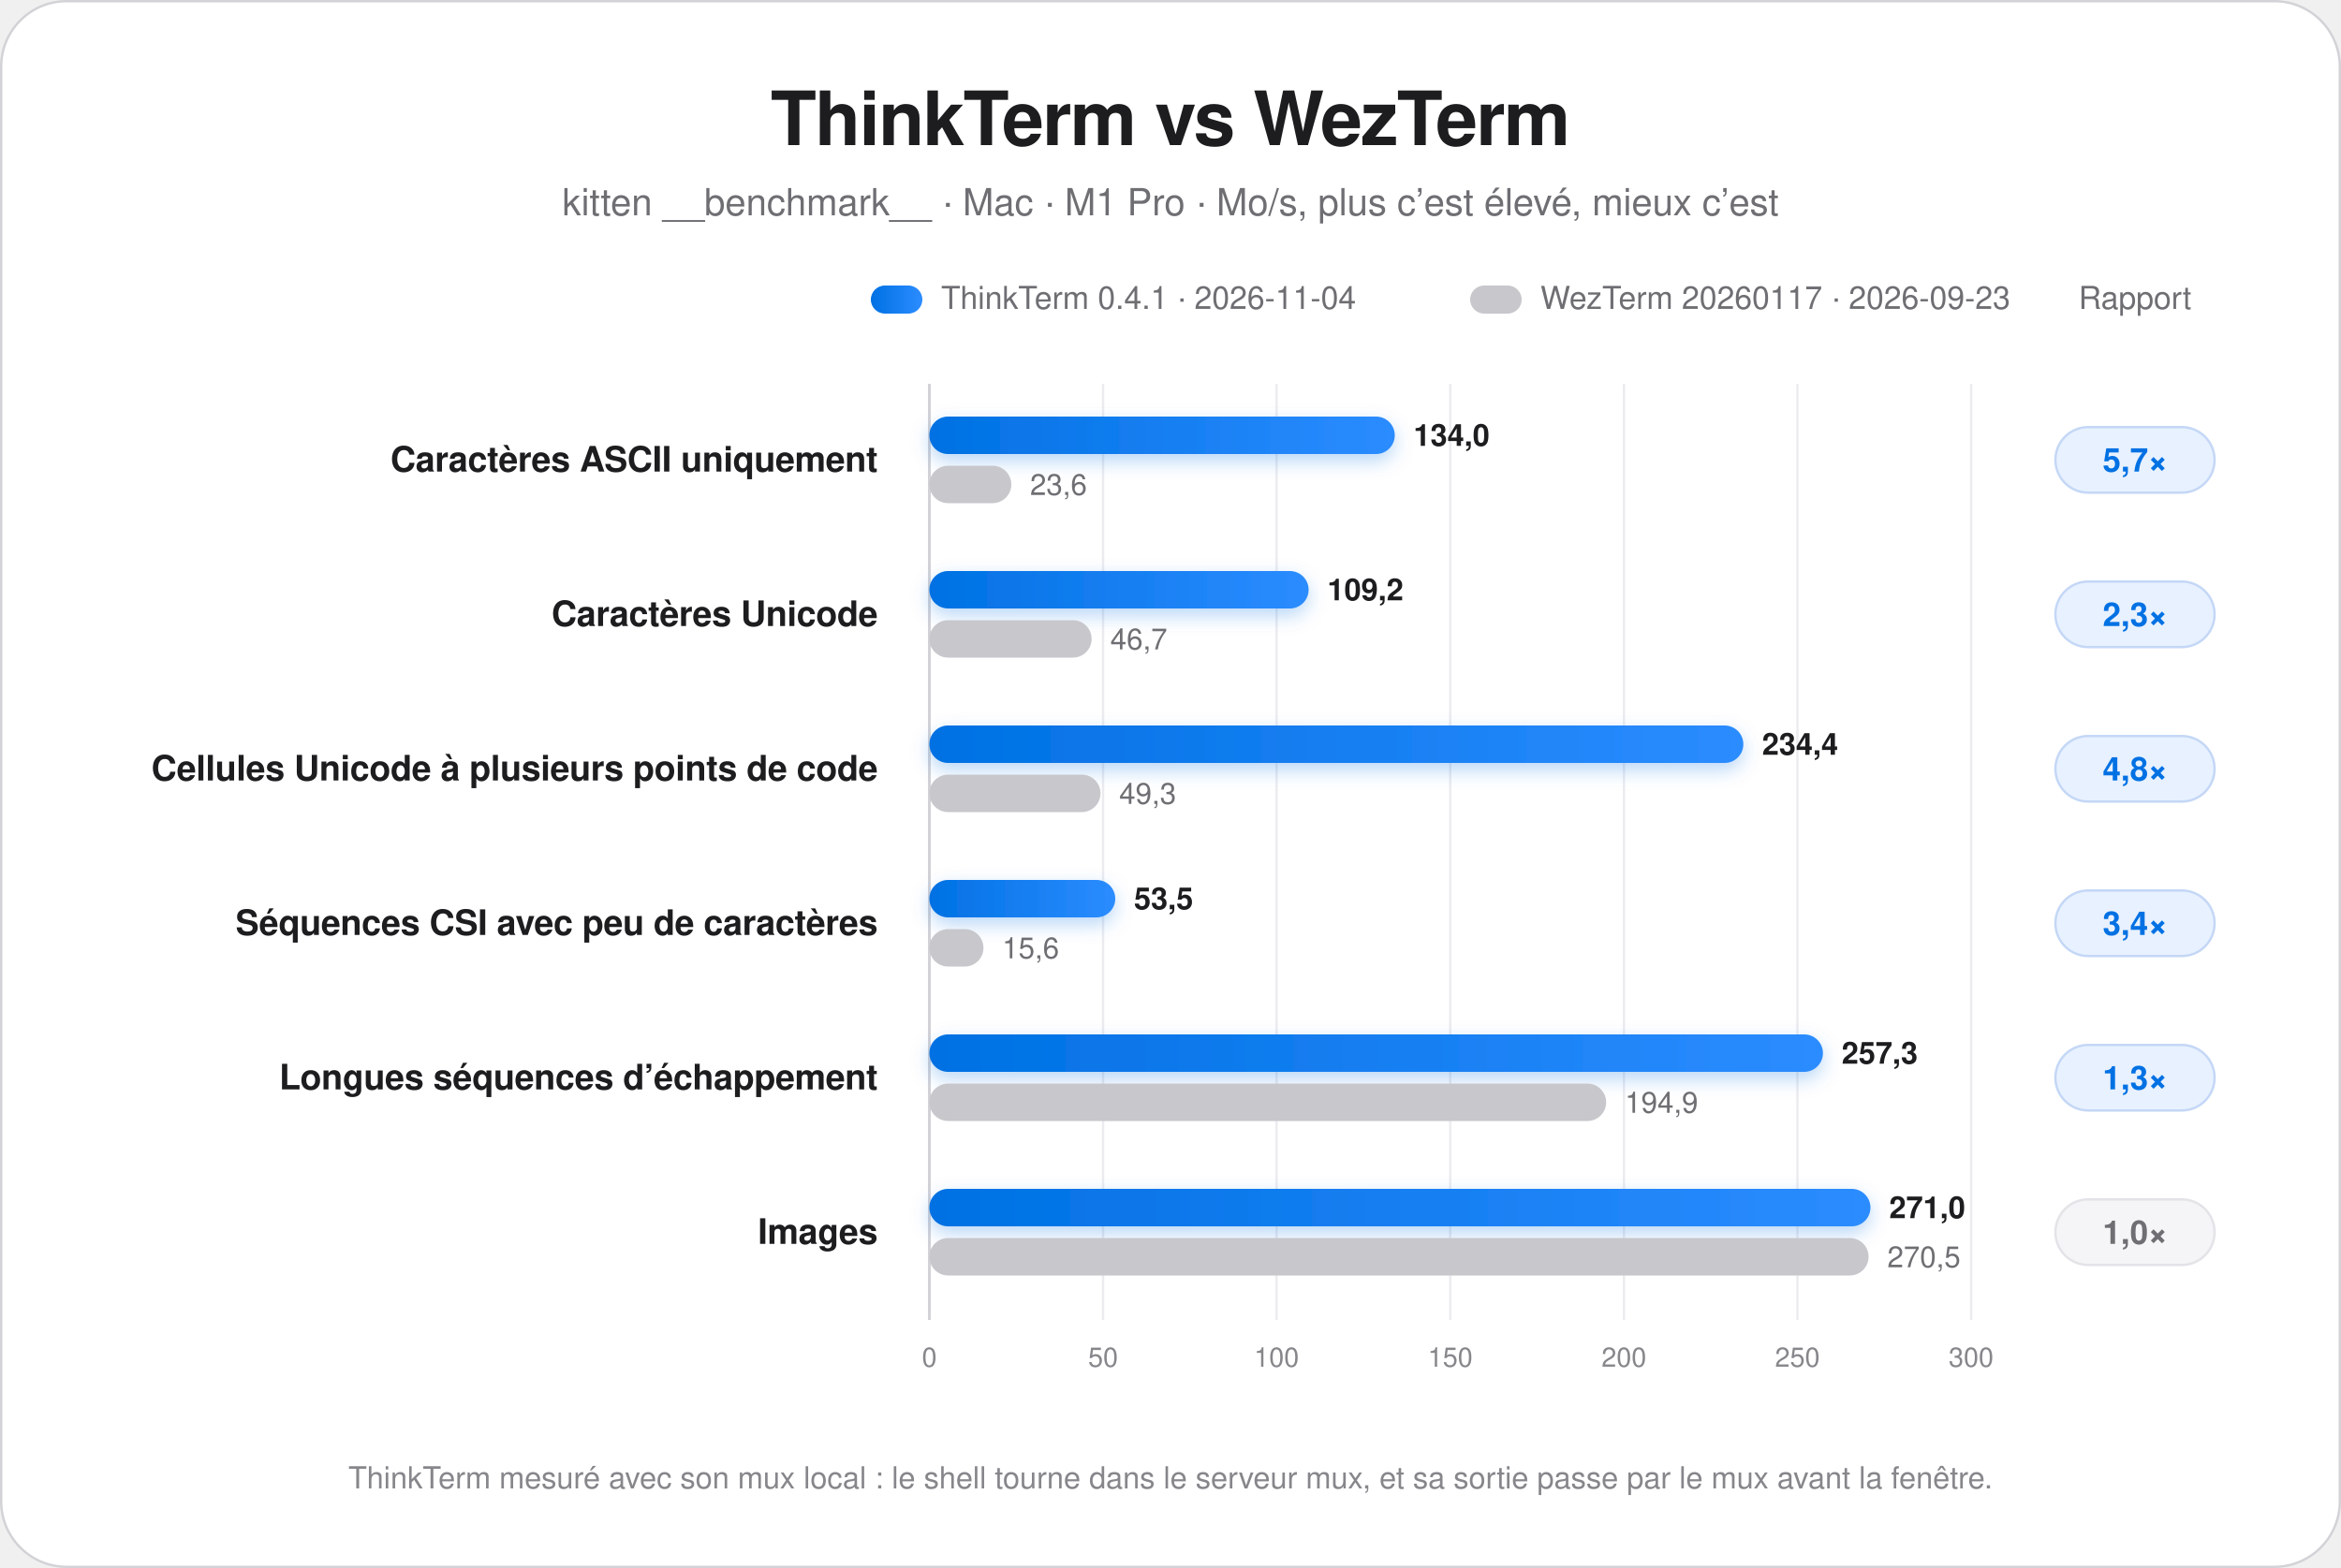
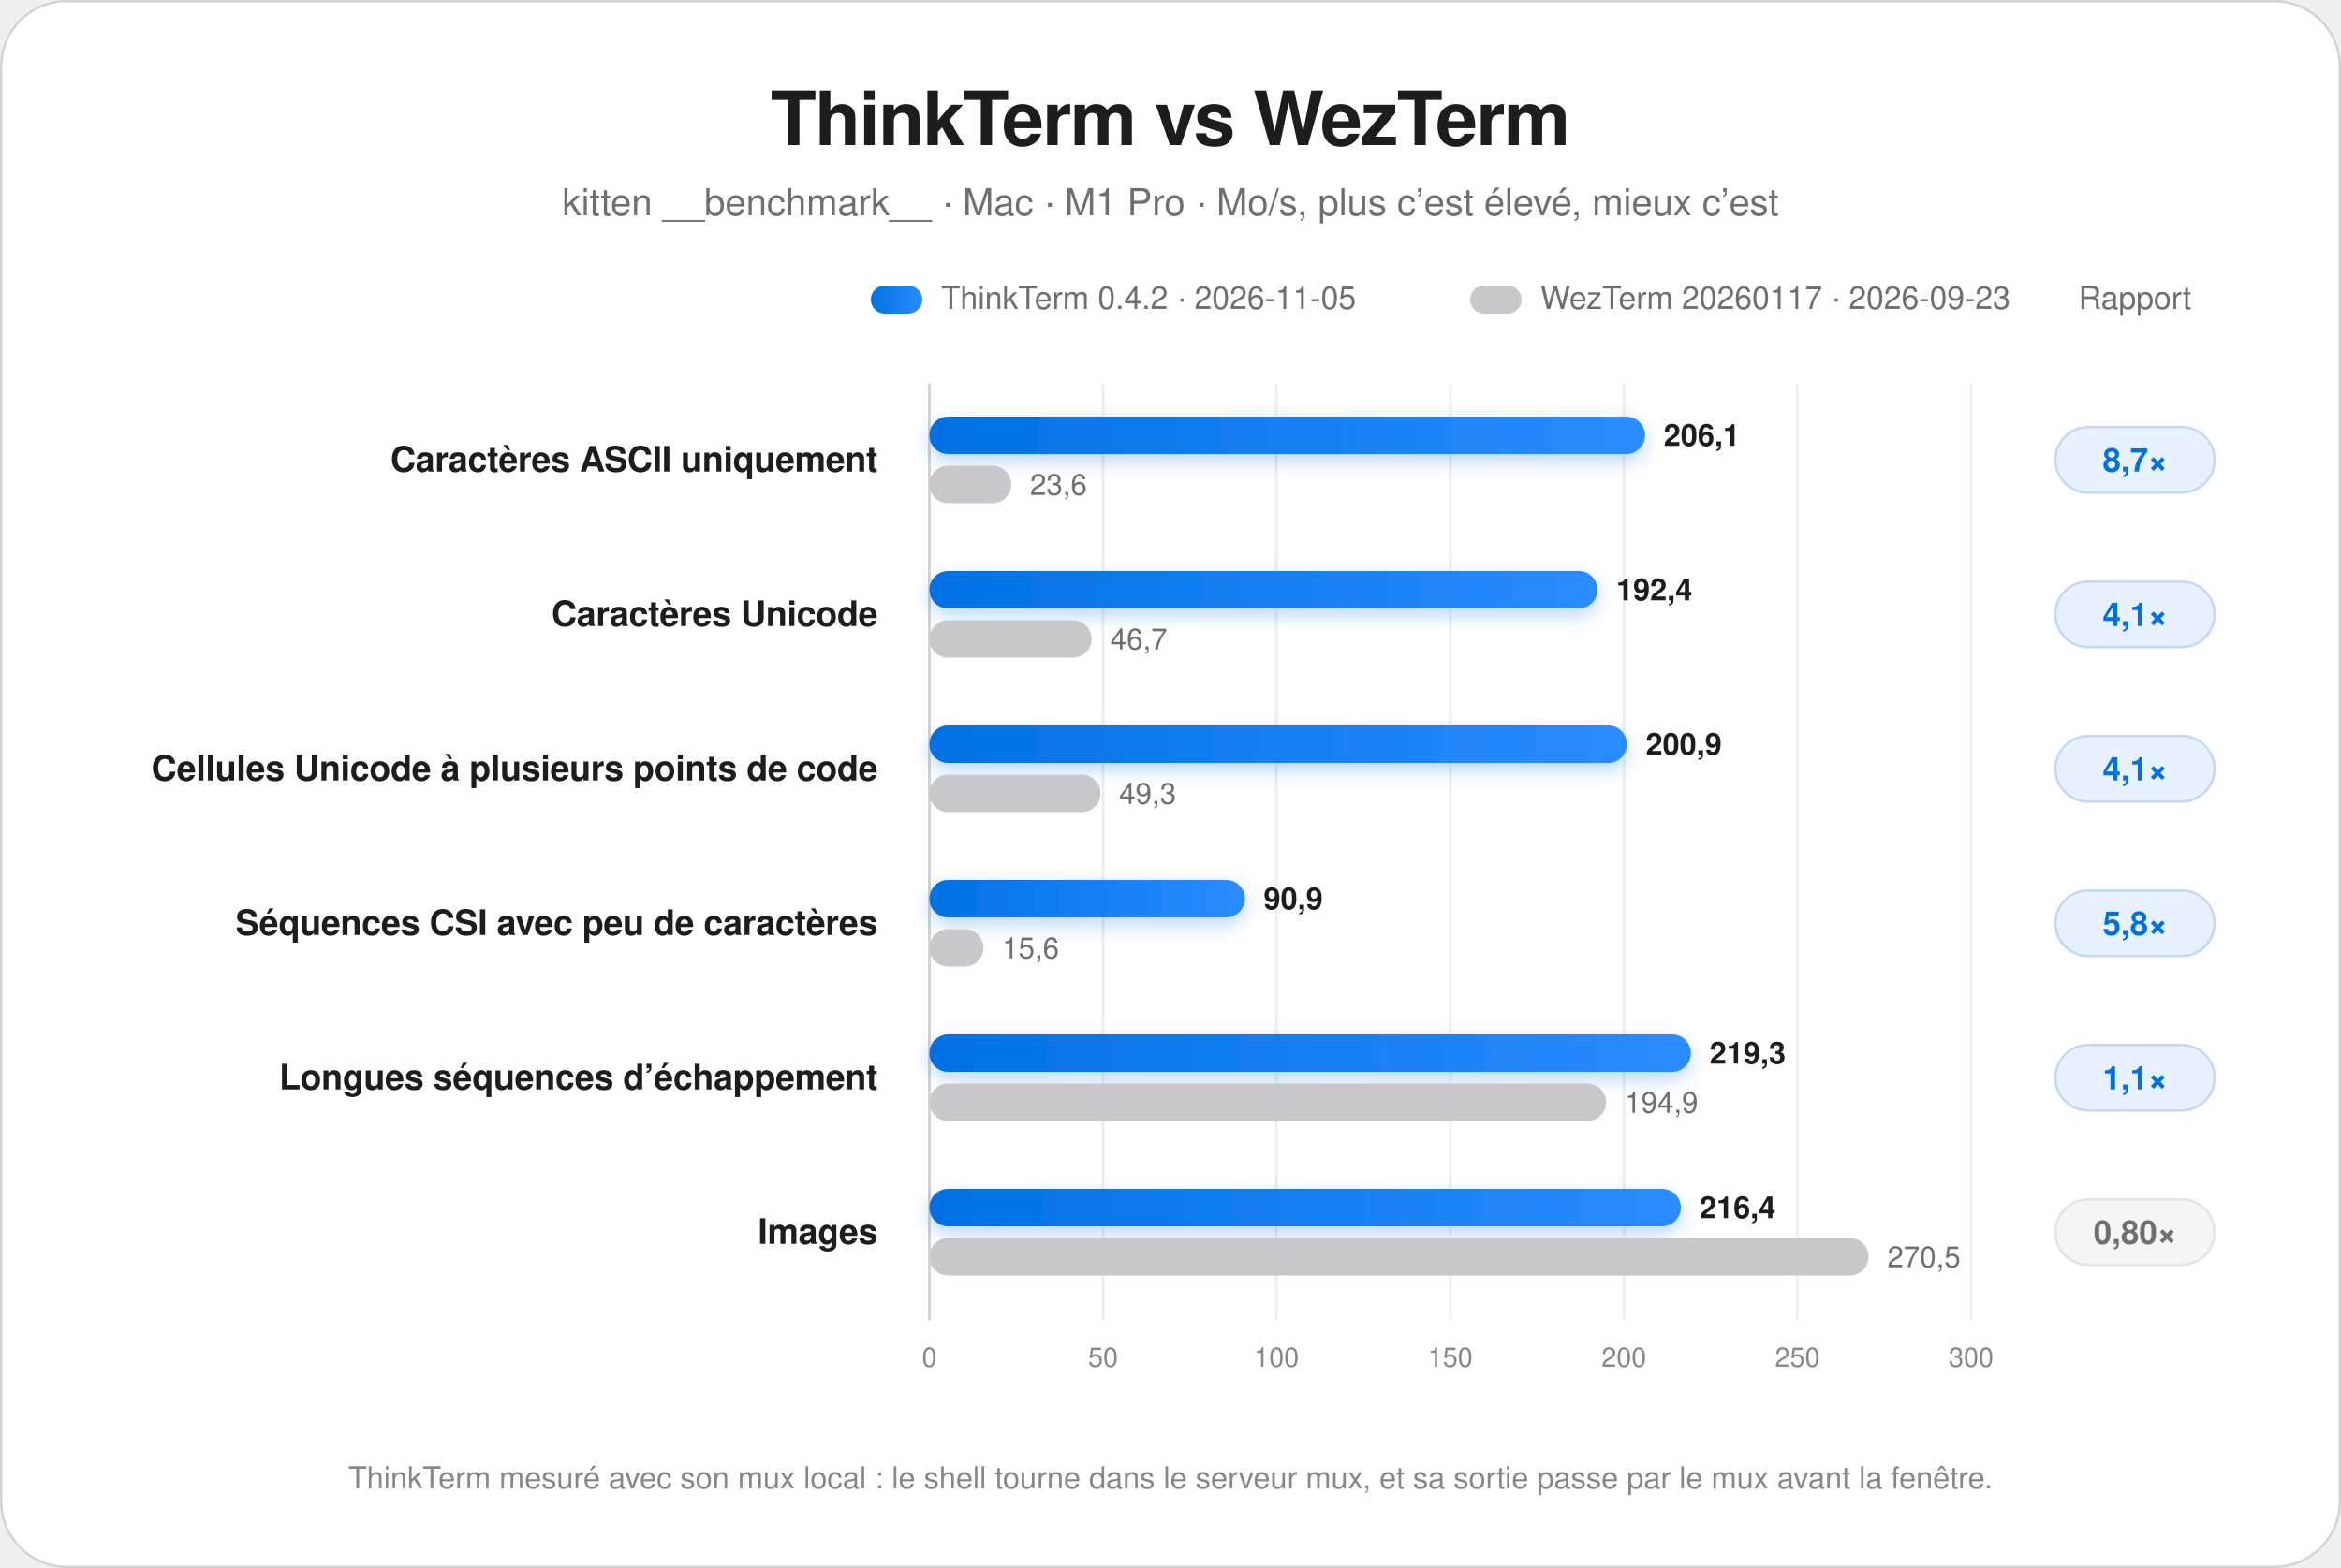
<svg xmlns="http://www.w3.org/2000/svg" viewBox="0 0 1000 670" width="1000" height="670" role="img" aria-labelledby="t d">
  <defs>
    <linearGradient id="ours" x1="0" y1="0" x2="1" y2="0">
      <stop offset="0" stop-color="#0071e3" />
      <stop offset="1" stop-color="#2b8cff" />
    </linearGradient>
    <filter id="glow" x="-10%" y="-80%" width="120%" height="300%">
      <feDropShadow dx="0" dy="3" stdDeviation="4" flood-color="#0071e3" flood-opacity="0.28" />
    </filter>
  </defs>
  <style>
text { font-family: -apple-system, BlinkMacSystemFont, 'SF Pro Display', 'SF Pro Text', 'Segoe UI', 'Helvetica Neue', Helvetica, Arial, sans-serif; fill: #1d1d1f; }
.headline { font-size: 32px; font-weight: 700; letter-spacing: -0.6px; }
.subhead { font-size: 16px; fill: #6e6e73; }
.label { font-size: 15px; font-weight: 600; letter-spacing: -0.1px; }
.legend { font-size: 13.5px; font-weight: 500; fill: #6e6e73; }
.val-ours { font-size: 13px; font-weight: 700; }
.val-theirs { font-size: 12.5px; font-weight: 500; fill: #6e6e73; }
.tick { font-size: 11.5px; fill: #86868b; }
.caption { font-size: 13px; font-weight: 500; fill: #86868b; }
.grid { stroke: #ececf0; stroke-width: 1; }
.axis { stroke: #d2d2d7; stroke-width: 1.2; }
.ours { fill: url(#ours); }
.ours-bar { fill: url(#ours); filter: url(#glow); }
.theirs { fill: #c7c7cc; }
.win { fill: #e8f1ff; stroke: #c4d7f6; }
.win-t { font-size: 14px; font-weight: 700; fill: #0071e3; }
.even { fill: #f5f5f7; stroke: #e3e3e8; }
.even-t { font-size: 14px; font-weight: 700; fill: #6e6e73; }
</style>
  <rect x="0.5" y="0.5" width="999" height="669" rx="28" fill="#ffffff" stroke="#d2d2d7" />
  <text x="500" y="62" class="headline" text-anchor="middle">ThinkTerm vs WezTerm</text>
  <text x="500" y="92" class="subhead" text-anchor="middle">kitten __benchmark__ · Mac · M1 Pro · Mo/s, plus c’est élevé, mieux c’est</text>
  <rect x="372" y="122" width="22" height="12" rx="6" class="ours" />
-   <text x="402" y="132" class="legend">ThinkTerm 0.4.1 · 2026-11-04</text>
+   <text x="402" y="132" class="legend">ThinkTerm 0.4.2 · 2026-11-05</text>
  <rect x="628" y="122" width="22" height="12" rx="6" class="theirs" />
  <text x="658" y="132" class="legend">WezTerm 20260117 · 2026-09-23</text>
  <text x="912" y="132" class="legend" text-anchor="middle">Rapport</text>
  <line x1="471.2" y1="164" x2="471.2" y2="564" class="grid" />
  <text x="471.2" y="584" class="tick" text-anchor="middle">50</text>
  <line x1="545.3" y1="164" x2="545.3" y2="564" class="grid" />
  <text x="545.3" y="584" class="tick" text-anchor="middle">100</text>
  <line x1="619.5" y1="164" x2="619.5" y2="564" class="grid" />
  <text x="619.5" y="584" class="tick" text-anchor="middle">150</text>
  <line x1="693.7" y1="164" x2="693.7" y2="564" class="grid" />
  <text x="693.7" y="584" class="tick" text-anchor="middle">200</text>
  <line x1="767.8" y1="164" x2="767.8" y2="564" class="grid" />
  <text x="767.8" y="584" class="tick" text-anchor="middle">250</text>
  <line x1="842.0" y1="164" x2="842.0" y2="564" class="grid" />
  <text x="842.0" y="584" class="tick" text-anchor="middle">300</text>
  <line x1="397" y1="164" x2="397" y2="564" class="axis" />
  <text x="397" y="584" class="tick" text-anchor="middle">0</text>
  <text x="375" y="201.5" class="label" text-anchor="end">Caractères ASCII uniquement</text>
-   <rect x="397" y="178" width="198.8" height="16" rx="8.0" class="ours-bar" />
-   <text x="603.8" y="190.5" class="val-ours">134,0</text>
+   <rect x="397" y="178" width="305.7" height="16" rx="8.0" class="ours-bar" />
+   <text x="710.7" y="190.5" class="val-ours">206,1</text>
  <rect x="397" y="199" width="35.0" height="16" rx="8.0" class="theirs" />
  <text x="440.0" y="211.5" class="val-theirs">23,6</text>
  <rect x="878" y="182.5" width="68" height="28" rx="14" class="win" />
-   <text x="912" y="201.5" class="win-t" text-anchor="middle">5,7×</text>
+   <text x="912" y="201.5" class="win-t" text-anchor="middle">8,7×</text>
  <text x="375" y="267.5" class="label" text-anchor="end">Caractères Unicode</text>
-   <rect x="397" y="244" width="162.0" height="16" rx="8.0" class="ours-bar" />
-   <text x="567.0" y="256.5" class="val-ours">109,2</text>
+   <rect x="397" y="244" width="285.4" height="16" rx="8.0" class="ours-bar" />
+   <text x="690.4" y="256.5" class="val-ours">192,4</text>
  <rect x="397" y="265" width="69.3" height="16" rx="8.0" class="theirs" />
  <text x="474.3" y="277.5" class="val-theirs">46,7</text>
  <rect x="878" y="248.5" width="68" height="28" rx="14" class="win" />
-   <text x="912" y="267.5" class="win-t" text-anchor="middle">2,3×</text>
+   <text x="912" y="267.5" class="win-t" text-anchor="middle">4,1×</text>
  <text x="375" y="333.5" class="label" text-anchor="end">Cellules Unicode à plusieurs points de code</text>
-   <rect x="397" y="310" width="347.7" height="16" rx="8.0" class="ours-bar" />
-   <text x="752.7" y="322.5" class="val-ours">234,4</text>
+   <rect x="397" y="310" width="298.0" height="16" rx="8.0" class="ours-bar" />
+   <text x="703.0" y="322.5" class="val-ours">200,9</text>
  <rect x="397" y="331" width="73.1" height="16" rx="8.0" class="theirs" />
  <text x="478.1" y="343.5" class="val-theirs">49,3</text>
  <rect x="878" y="314.5" width="68" height="28" rx="14" class="win" />
-   <text x="912" y="333.5" class="win-t" text-anchor="middle">4,8×</text>
+   <text x="912" y="333.5" class="win-t" text-anchor="middle">4,1×</text>
  <text x="375" y="399.5" class="label" text-anchor="end">Séquences CSI avec peu de caractères</text>
-   <rect x="397" y="376" width="79.4" height="16" rx="8.0" class="ours-bar" />
-   <text x="484.4" y="388.5" class="val-ours">53,5</text>
+   <rect x="397" y="376" width="134.8" height="16" rx="8.0" class="ours-bar" />
+   <text x="539.8" y="388.5" class="val-ours">90,9</text>
  <rect x="397" y="397" width="23.1" height="16" rx="8.0" class="theirs" />
  <text x="428.1" y="409.5" class="val-theirs">15,6</text>
  <rect x="878" y="380.5" width="68" height="28" rx="14" class="win" />
-   <text x="912" y="399.5" class="win-t" text-anchor="middle">3,4×</text>
+   <text x="912" y="399.5" class="win-t" text-anchor="middle">5,8×</text>
  <text x="375" y="465.5" class="label" text-anchor="end">Longues séquences d’échappement</text>
-   <rect x="397" y="442" width="381.7" height="16" rx="8.0" class="ours-bar" />
-   <text x="786.7" y="454.5" class="val-ours">257,3</text>
+   <rect x="397" y="442" width="325.3" height="16" rx="8.0" class="ours-bar" />
+   <text x="730.3" y="454.5" class="val-ours">219,3</text>
  <rect x="397" y="463" width="289.1" height="16" rx="8.0" class="theirs" />
  <text x="694.1" y="475.5" class="val-theirs">194,9</text>
  <rect x="878" y="446.5" width="68" height="28" rx="14" class="win" />
-   <text x="912" y="465.5" class="win-t" text-anchor="middle">1,3×</text>
+   <text x="912" y="465.5" class="win-t" text-anchor="middle">1,1×</text>
  <text x="375" y="531.5" class="label" text-anchor="end">Images</text>
-   <rect x="397" y="508" width="402.0" height="16" rx="8.0" class="ours-bar" />
-   <text x="807.0" y="520.5" class="val-ours">271,0</text>
+   <rect x="397" y="508" width="321.0" height="16" rx="8.0" class="ours-bar" />
+   <text x="726.0" y="520.5" class="val-ours">216,4</text>
  <rect x="397" y="529" width="401.2" height="16" rx="8.0" class="theirs" />
  <text x="806.2" y="541.5" class="val-theirs">270,5</text>
  <rect x="878" y="512.5" width="68" height="28" rx="14" class="even" />
-   <text x="912" y="531.5" class="even-t" text-anchor="middle">1,0×</text>
+   <text x="912" y="531.5" class="even-t" text-anchor="middle">0,80×</text>
  <text x="500" y="636" class="caption" text-anchor="middle">ThinkTerm mesuré avec son mux local : le shell tourne dans le serveur mux, et sa sortie passe par le mux avant la fenêtre.</text>
</svg>
